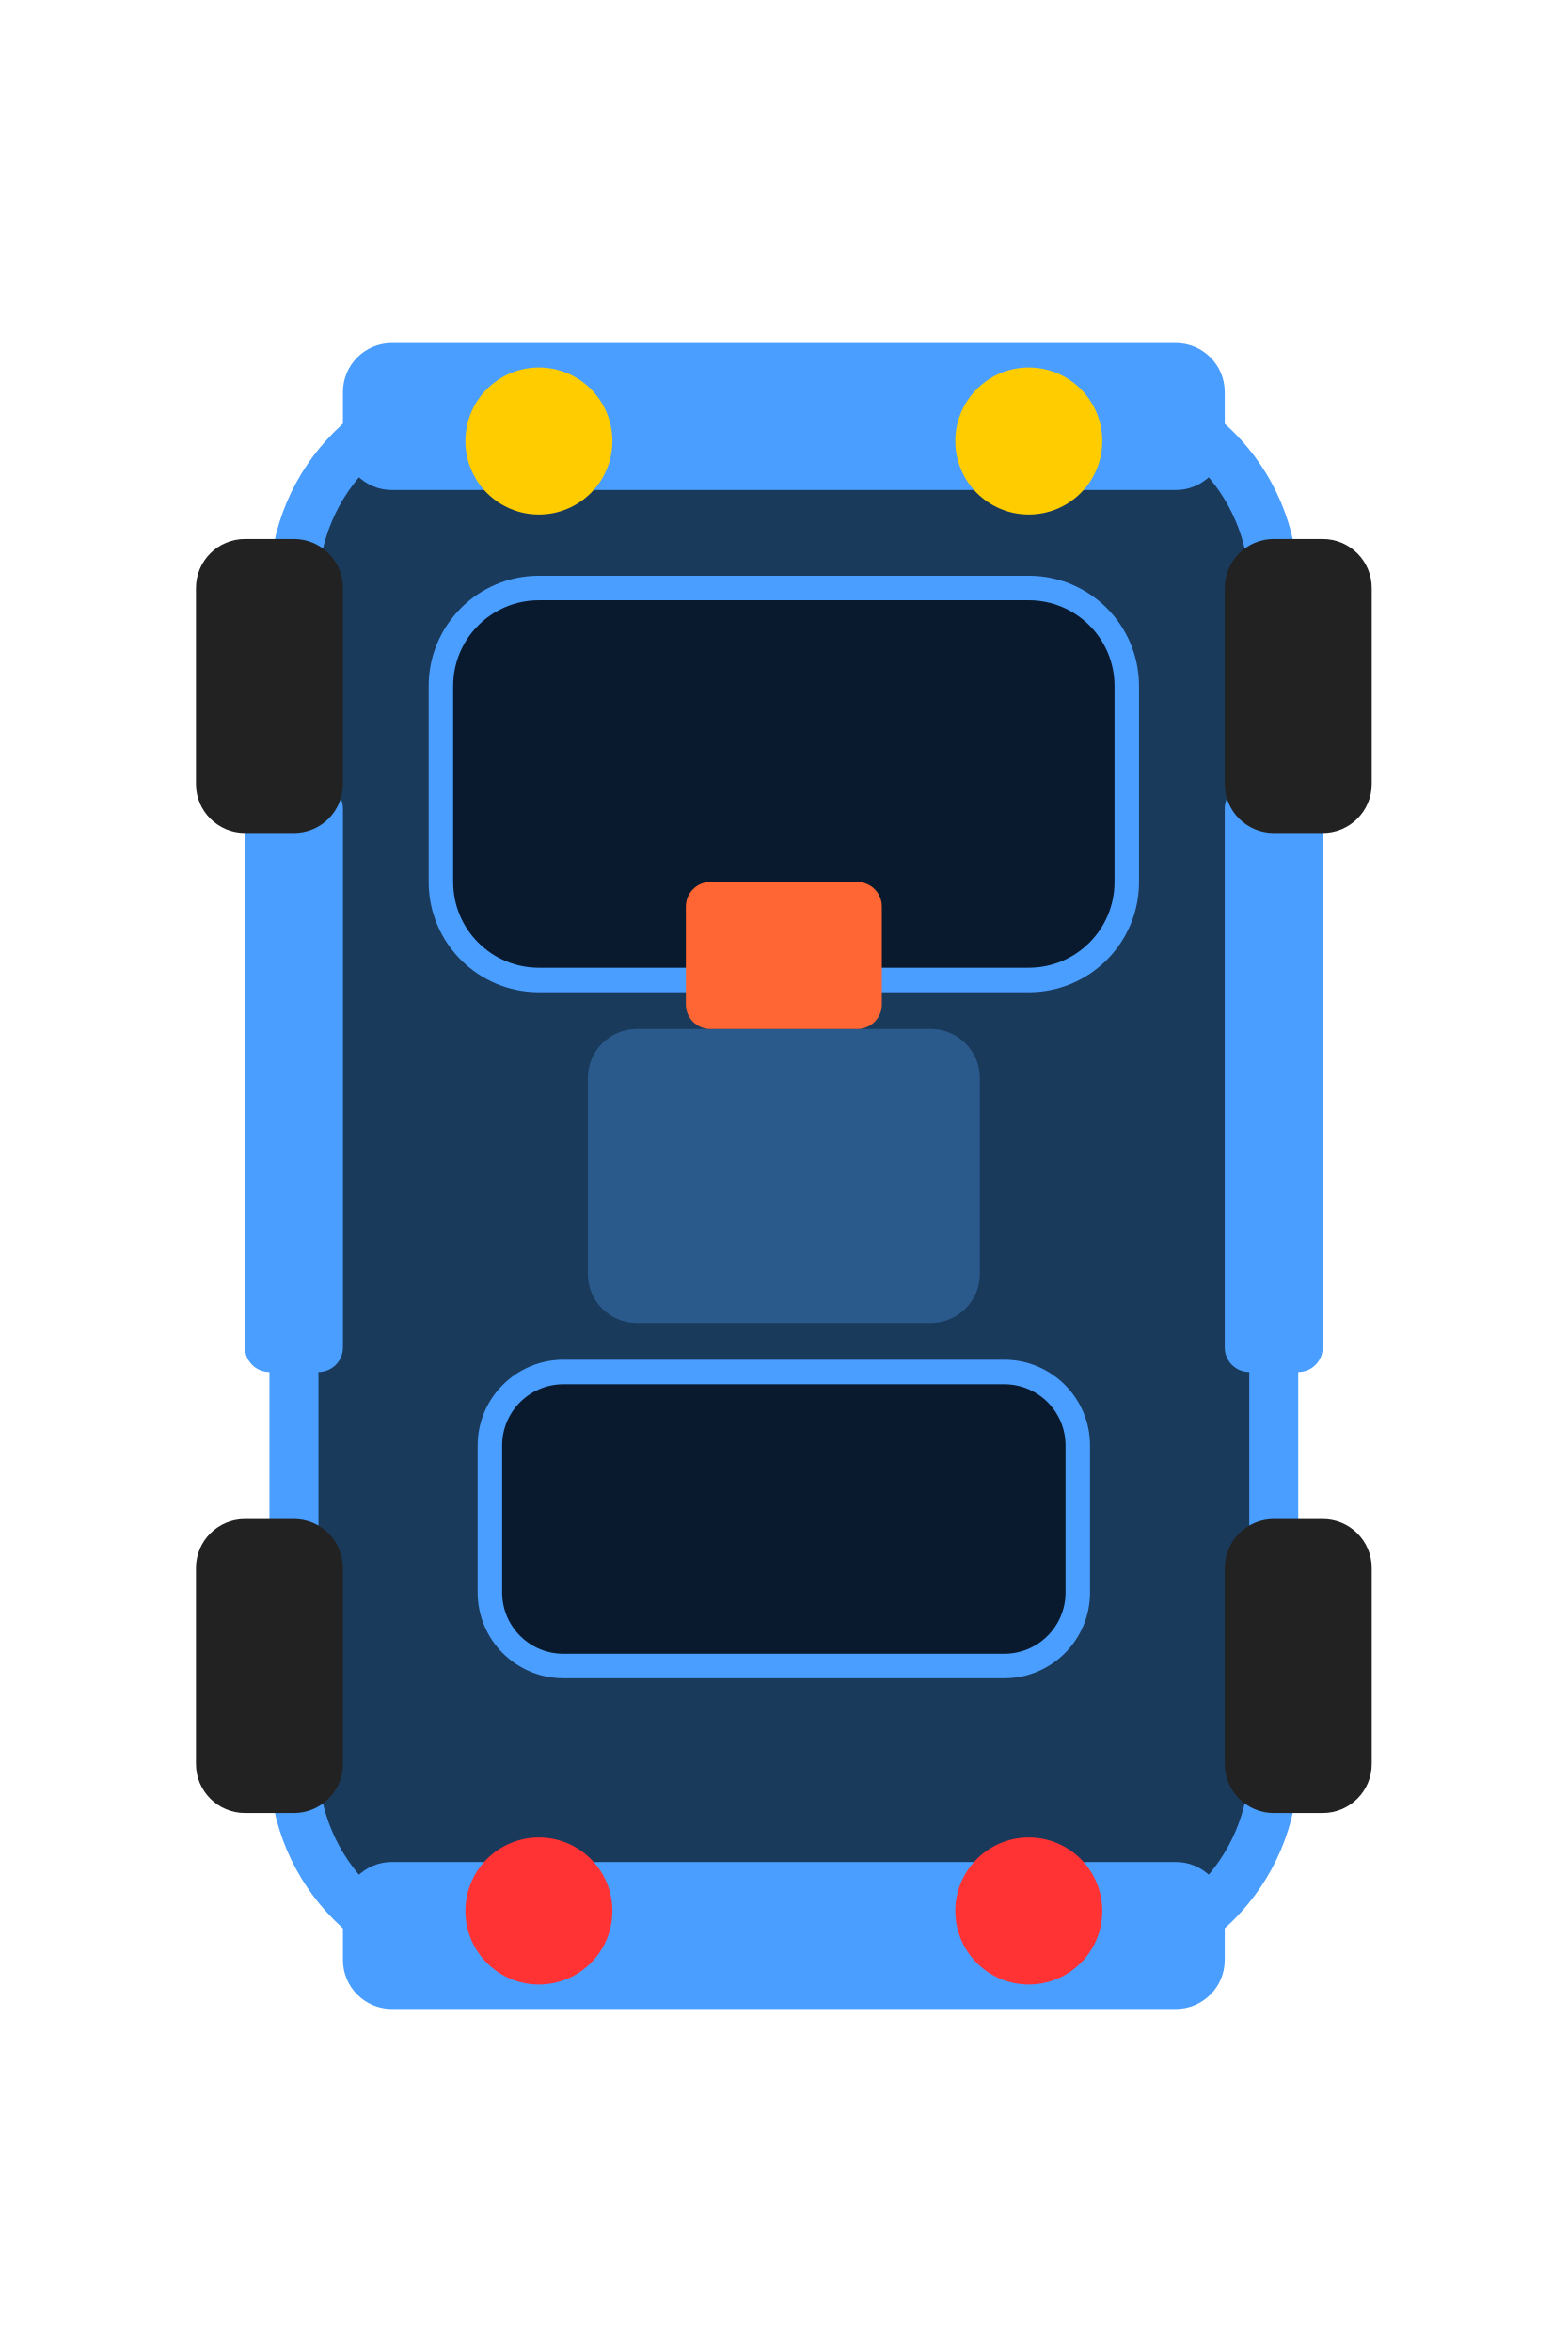
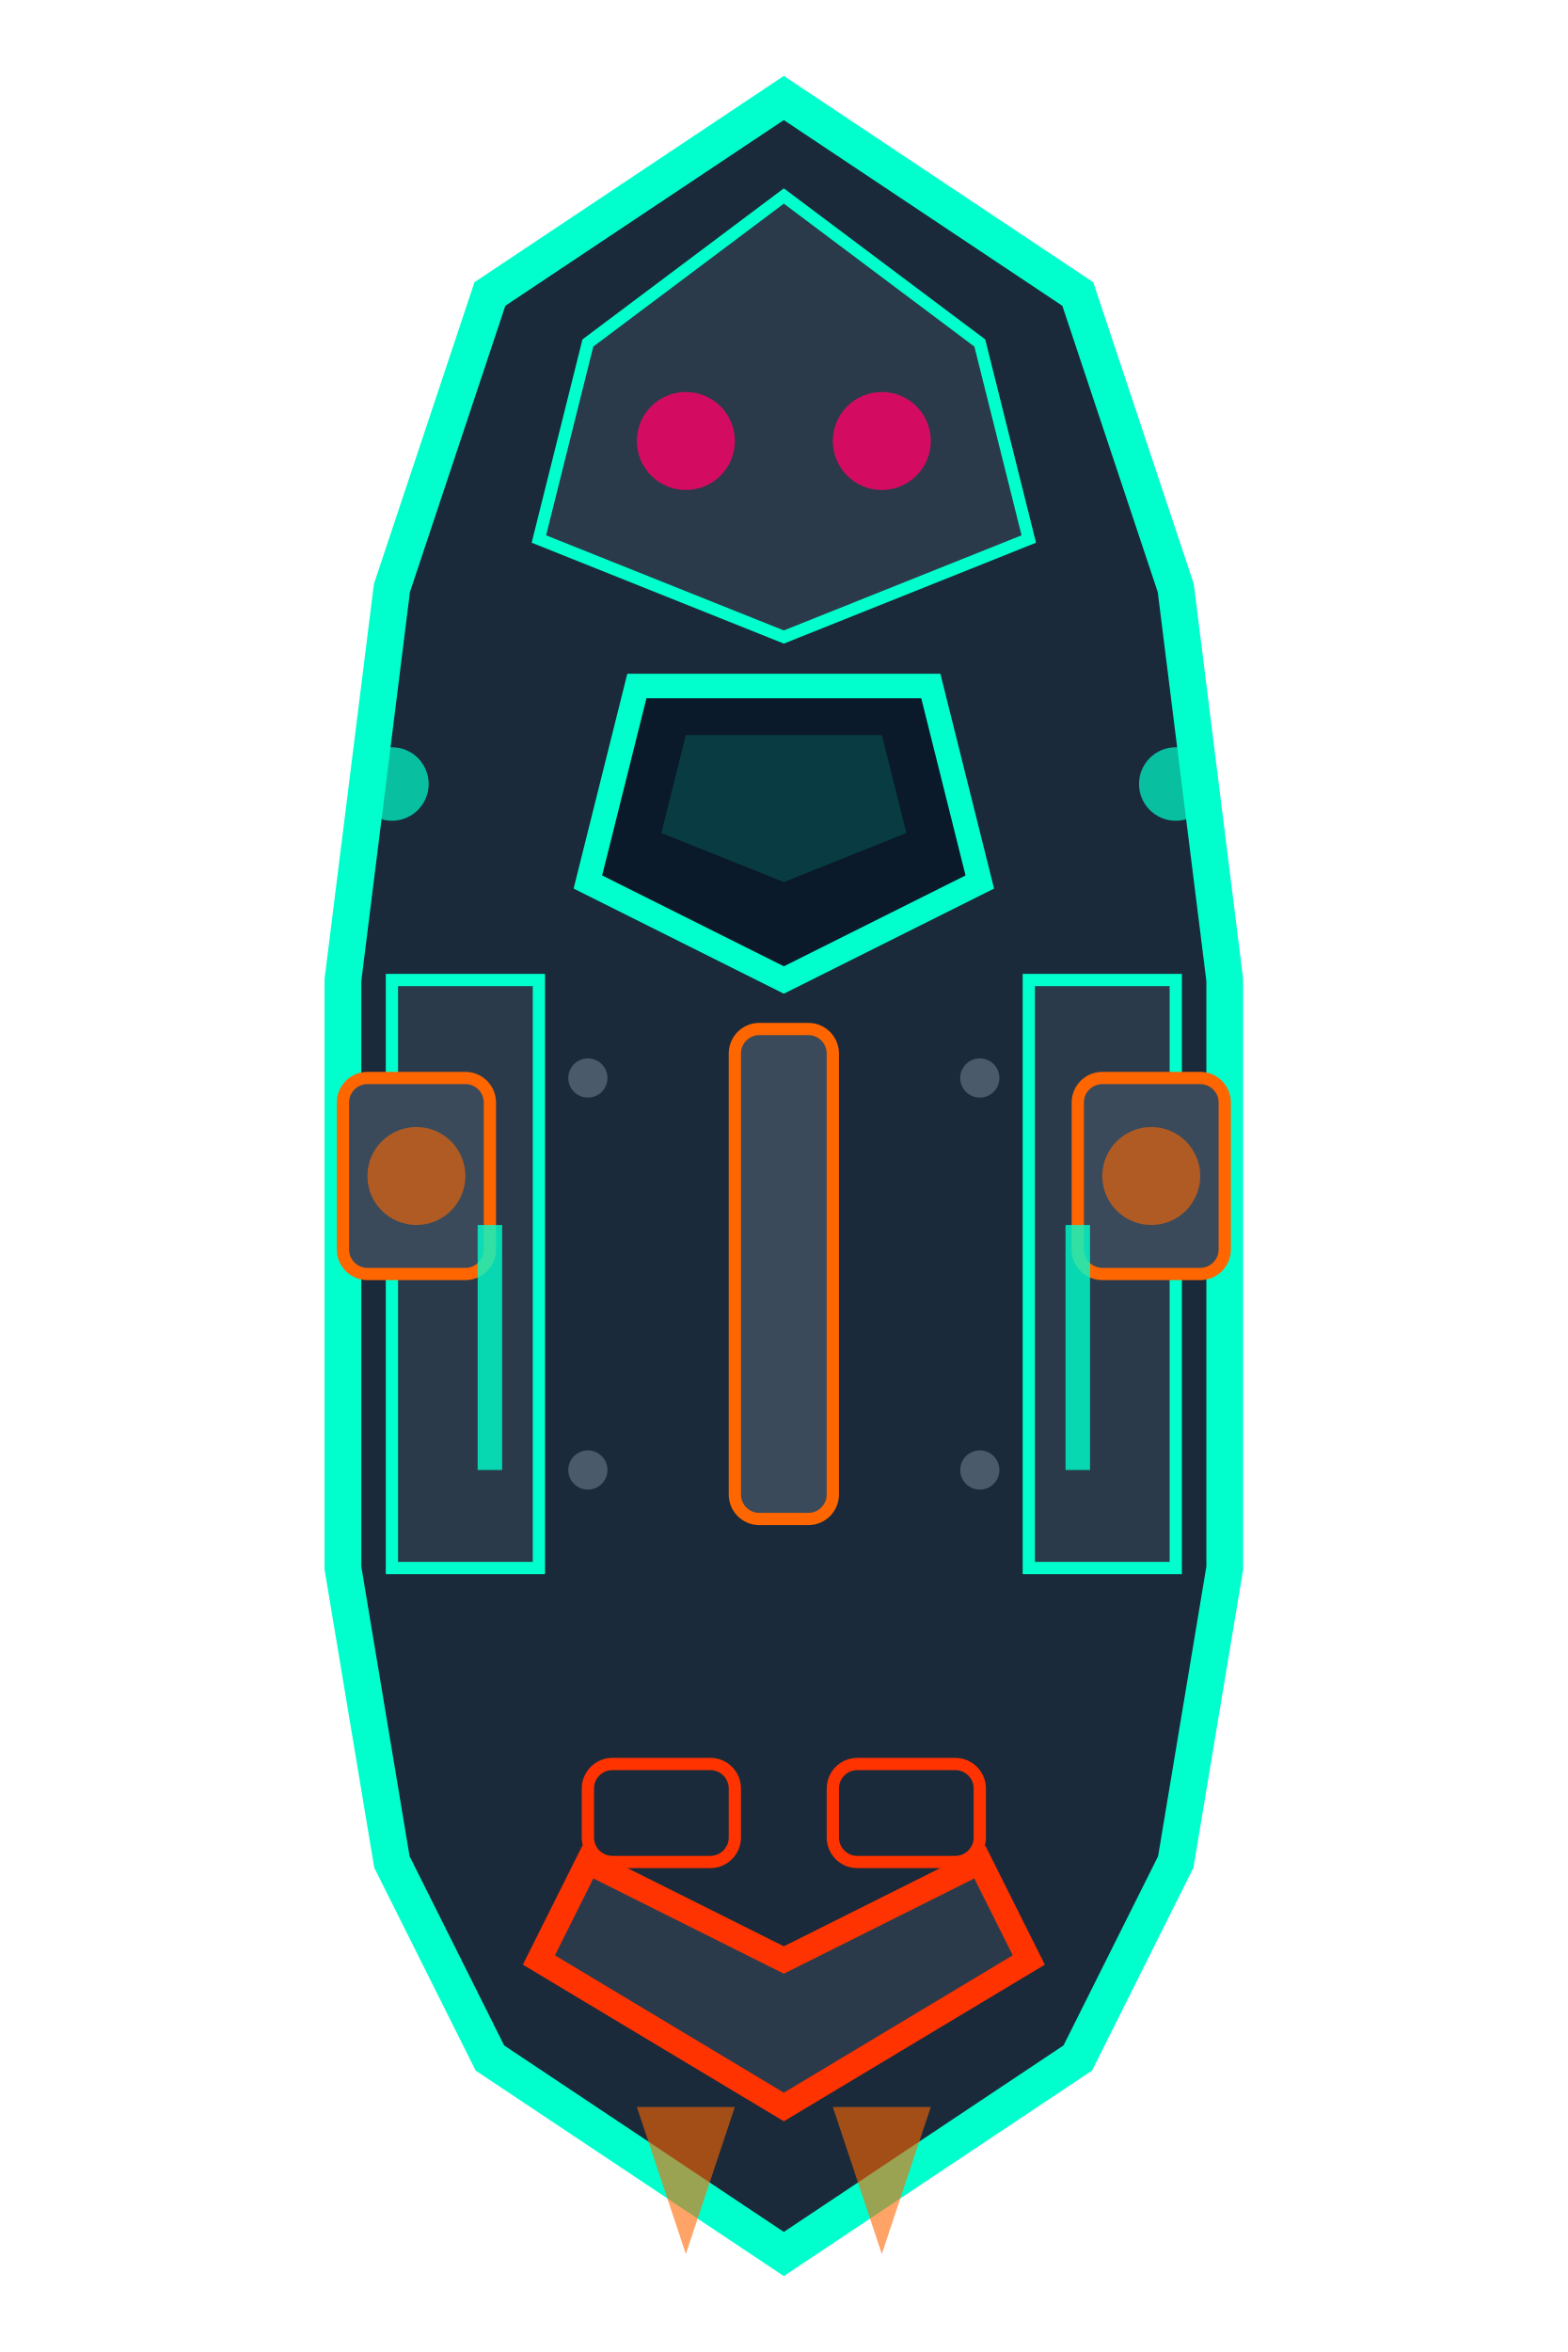
<svg xmlns="http://www.w3.org/2000/svg" viewBox="0 0 64 96" width="64" height="96">
-   <rect x="12" y="16" width="40" height="64" rx="8" fill="#1a3a5c" stroke="#4a9eff" stroke-width="2" />
-   <rect x="18" y="24" width="28" height="16" rx="4" fill="#0a1a2e" stroke="#4a9eff" stroke-width="1" />
-   <rect x="20" y="56" width="24" height="12" rx="3" fill="#0a1a2e" stroke="#4a9eff" stroke-width="1" />
-   <rect x="24" y="42" width="16" height="12" rx="2" fill="#2a5a8c" />
-   <rect x="14" y="14" width="36" height="6" rx="2" fill="#4a9eff" />
-   <rect x="14" y="76" width="36" height="6" rx="2" fill="#4a9eff" />
-   <circle cx="22" cy="18" r="3" fill="#ffcc00" />
-   <circle cx="42" cy="18" r="3" fill="#ffcc00" />
-   <circle cx="22" cy="78" r="3" fill="#ff3333" />
-   <circle cx="42" cy="78" r="3" fill="#ff3333" />
-   <rect x="10" y="32" width="4" height="24" rx="1" fill="#4a9eff" />
-   <rect x="50" y="32" width="4" height="24" rx="1" fill="#4a9eff" />
-   <rect x="28" y="36" width="8" height="6" rx="1" fill="#ff6633" />
-   <rect x="8" y="22" width="6" height="12" rx="2" fill="#222" />
-   <rect x="50" y="22" width="6" height="12" rx="2" fill="#222" />
-   <rect x="8" y="62" width="6" height="12" rx="2" fill="#222" />
-   <rect x="50" y="62" width="6" height="12" rx="2" fill="#222" />
+   <path d="M32 4 L44 12 L48 24 L50 40 L50 64 L48 76 L44 84 L32 92 L20 84 L16 76 L14 64 L14 40 L16 24 L20 12 Z" fill="#1a2a3a" stroke="#00ffcc" stroke-width="1.5" />
+   <path d="M32 8 L40 14 L42 22 L32 26 L22 22 L24 14 Z" fill="#2a3a4a" stroke="#00ffcc" stroke-width="0.5" />
+   <path d="M26 28 L38 28 L40 36 L32 40 L24 36 Z" fill="#0a1a2a" stroke="#00ffcc" stroke-width="1" />
+   <path d="M28 30 L36 30 L37 34 L32 36 L27 34 Z" fill="#00ffcc" opacity="0.15" />
+   <rect x="30" y="42" width="4" height="20" rx="1" fill="#3a4a5a" stroke="#ff6600" stroke-width="0.5" />
+   <path d="M16 40 L22 40 L22 64 L16 64 Z" fill="#2a3a4a" stroke="#00ffcc" stroke-width="0.5" />
+   <path d="M42 40 L48 40 L48 64 L42 64 Z" fill="#2a3a4a" stroke="#00ffcc" stroke-width="0.5" />
+   <rect x="14" y="44" width="6" height="8" rx="1" fill="#3a4a5a" stroke="#ff6600" stroke-width="0.5" />
+   <circle cx="17" cy="48" r="2" fill="#ff6600" opacity="0.6" />
+   <rect x="44" y="44" width="6" height="8" rx="1" fill="#3a4a5a" stroke="#ff6600" stroke-width="0.5" />
+   <circle cx="47" cy="48" r="2" fill="#ff6600" opacity="0.6" />
+   <rect x="24" y="72" width="6" height="4" rx="1" fill="#1a2a3a" stroke="#ff3300" stroke-width="0.5" />
+   <rect x="34" y="72" width="6" height="4" rx="1" fill="#1a2a3a" stroke="#ff3300" stroke-width="0.5" />
+   <path d="M22 80 L32 86 L42 80 L40 76 L32 80 L24 76 Z" fill="#2a3a4a" stroke="#ff3300" stroke-width="1" />
+   <line x1="20" y1="50" x2="20" y2="60" stroke="#00ffcc" stroke-width="1" opacity="0.8" />
+   <line x1="44" y1="50" x2="44" y2="60" stroke="#00ffcc" stroke-width="1" opacity="0.8" />
+   <circle cx="28" cy="18" r="2" fill="#ff0066" opacity="0.8" />
+   <circle cx="36" cy="18" r="2" fill="#ff0066" opacity="0.8" />
+   <circle cx="16" cy="32" r="1.5" fill="#00ffcc" opacity="0.7" />
+   <circle cx="48" cy="32" r="1.5" fill="#00ffcc" opacity="0.7" />
+   <circle cx="24" cy="44" r="0.8" fill="#4a5a6a" />
+   <circle cx="40" cy="44" r="0.8" fill="#4a5a6a" />
+   <circle cx="24" cy="60" r="0.8" fill="#4a5a6a" />
+   <circle cx="40" cy="60" r="0.8" fill="#4a5a6a" />
+   <path d="M26 86 L28 92 L30 86 Z" fill="#ff6600" opacity="0.6" />
+   <path d="M34 86 L36 92 L38 86 Z" fill="#ff6600" opacity="0.6" />
</svg>
